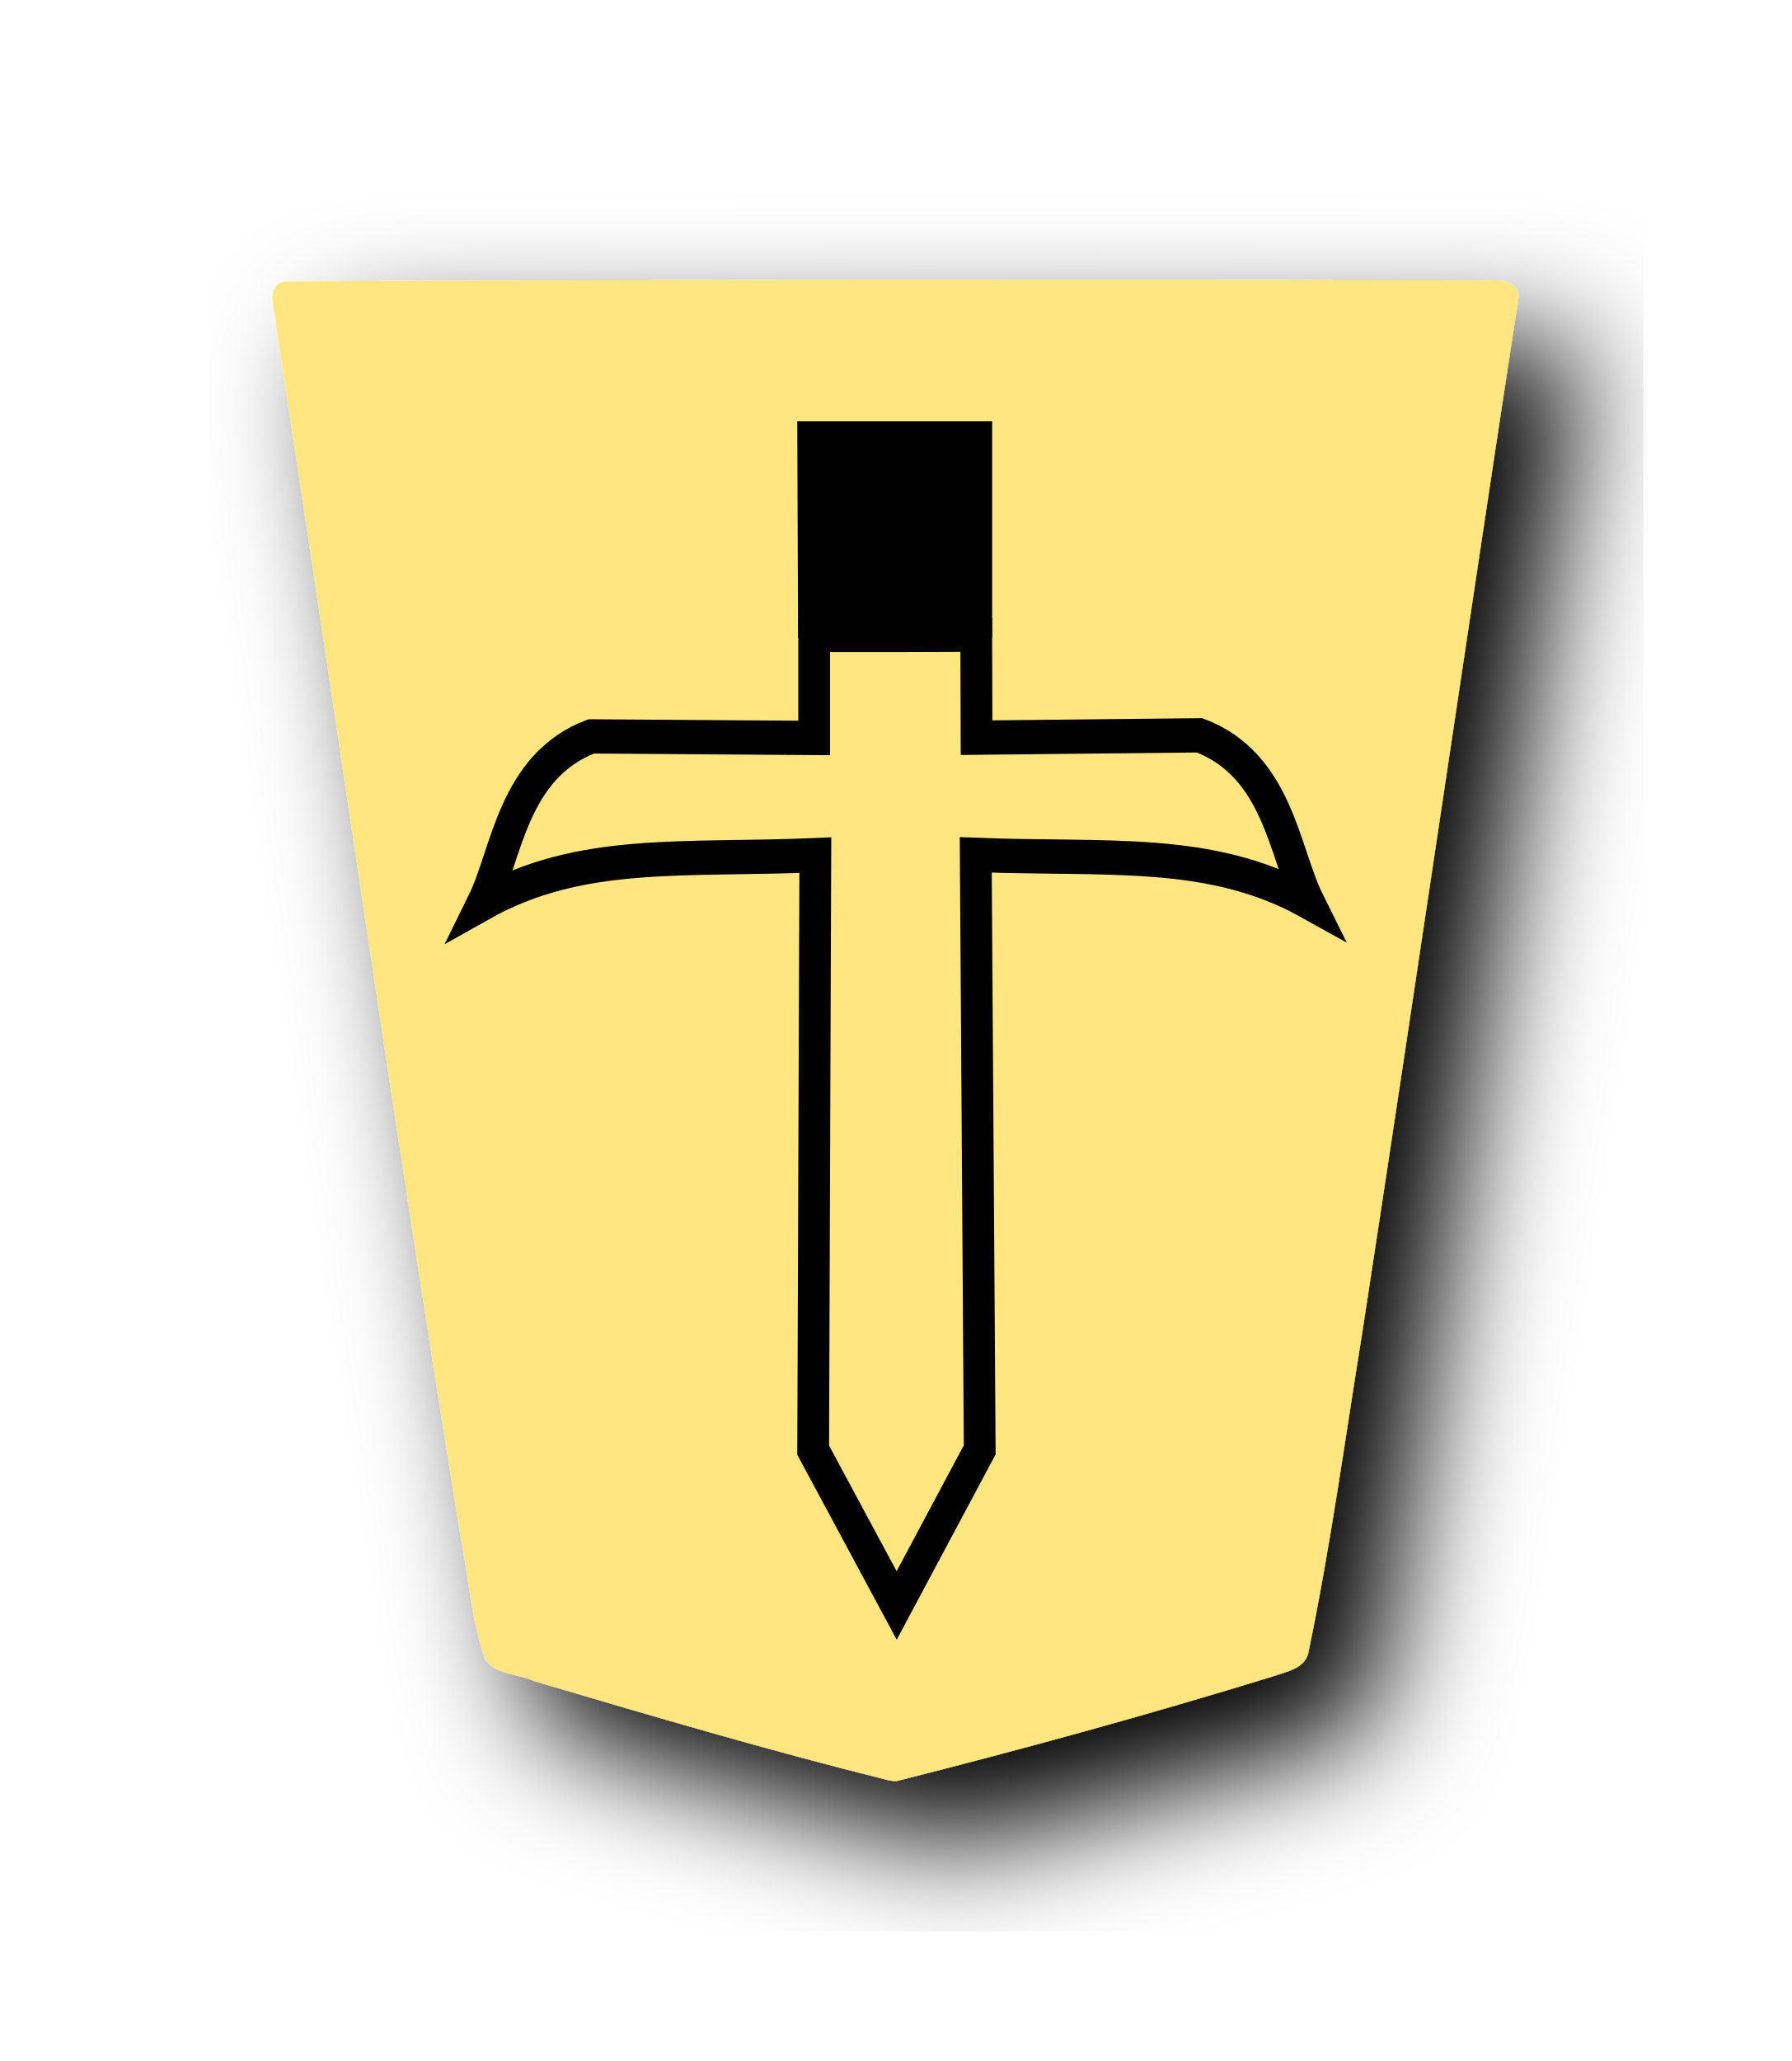
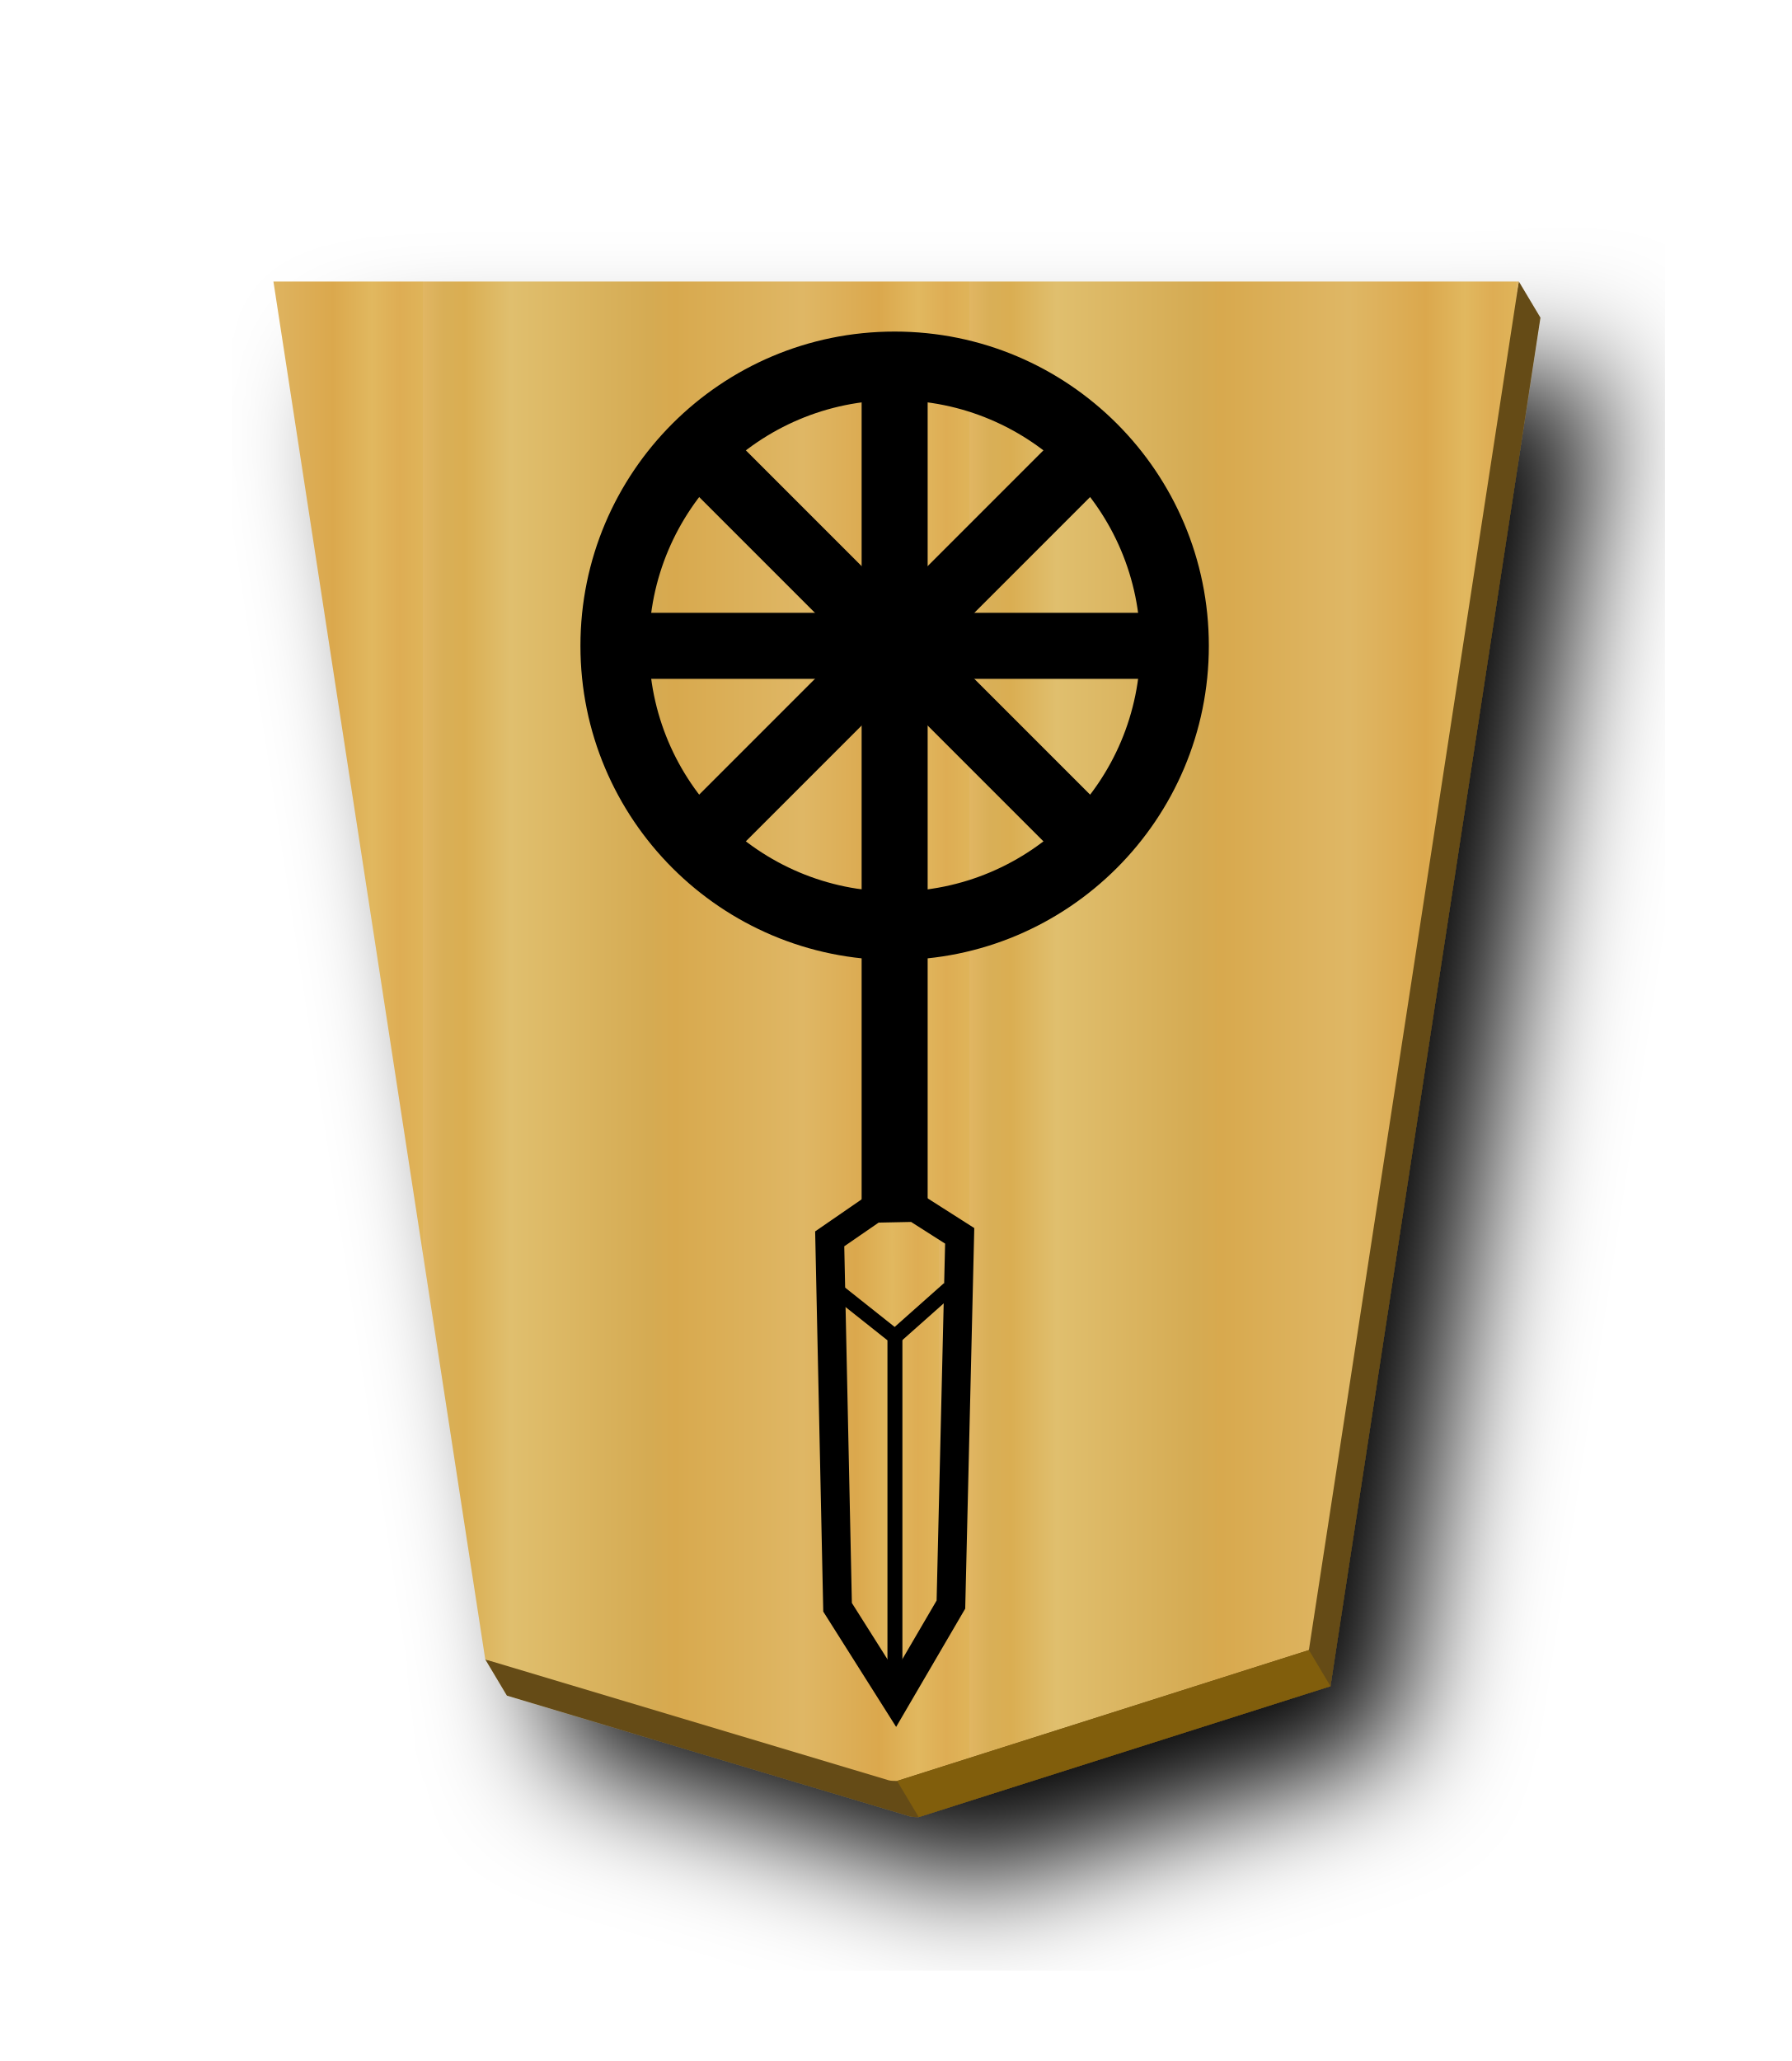
- <svg xmlns="http://www.w3.org/2000/svg" width="52.157" height="60" version="1.1" id="svg1717">
+ <svg xmlns="http://www.w3.org/2000/svg" xmlns:xlink="http://www.w3.org/1999/xlink" width="52.157" height="60" version="1.1" id="svg1717">
  <defs id="defs1721">
    <filter style="color-interpolation-filters:sRGB" id="filter1552">
      <feFlood flood-opacity="0.498" flood-color="rgb(0,0,0)" result="flood" id="feFlood1542" />
      <feComposite in="flood" in2="SourceGraphic" operator="in" result="composite1" id="feComposite1544" />
      <feGaussianBlur in="composite1" stdDeviation="2.5" result="blur" id="feGaussianBlur1546" />
      <feOffset dx="4.57967e-15" dy="4.41314e-15" result="offset" id="feOffset1548" />
      <feComposite in="SourceGraphic" in2="offset" operator="over" result="composite2" id="feComposite1550" />
    </filter>
    <filter style="color-interpolation-filters:sRGB" id="filter1540">
      <feFlood flood-opacity="0.498" flood-color="rgb(0,0,0)" result="flood" id="feFlood1530" />
      <feComposite in="flood" in2="SourceGraphic" operator="in" result="composite1" id="feComposite1532" />
      <feGaussianBlur in="composite1" stdDeviation="2.5" result="blur" id="feGaussianBlur1534" />
      <feOffset dx="4.57967e-15" dy="4.41314e-15" result="offset" id="feOffset1536" />
      <feComposite in="SourceGraphic" in2="offset" operator="over" result="composite2" id="feComposite1538" />
    </filter>
    <filter id="drop-shadow-9">
      <feGaussianBlur in="SourceAlpha" result="blur" stdDeviation="2" id="feGaussianBlur5056" />
      <feOffset result="offsetBlur" dx="2" dy="2" id="feOffset5058" />
      <feBlend in="SourceGraphic" in2="offsetBlur" mode="normal" id="feBlend5060" />
    </filter>
    <filter id="drop-shadow-2">
      <feGaussianBlur in="SourceAlpha" result="blur" stdDeviation="2" id="feGaussianBlur6807" />
      <feOffset result="offsetBlur" dx="2" dy="2" id="feOffset6809" />
      <feBlend in="SourceGraphic" in2="offsetBlur" mode="normal" id="feBlend6811" />
    </filter>
    <filter id="drop-shadow-2-8">
      <feGaussianBlur in="SourceAlpha" result="blur" stdDeviation="2" id="feGaussianBlur6807-2" />
      <feOffset result="offsetBlur" dx="2" dy="2" id="feOffset6809-8" />
      <feBlend in="SourceGraphic" in2="offsetBlur" mode="normal" id="feBlend6811-0" />
    </filter>
    <filter id="drop-shadow-6">
      <feGaussianBlur in="SourceAlpha" result="blur" stdDeviation="2" id="feGaussianBlur5056-9" />
      <feOffset result="offsetBlur" dx="2" dy="2" id="feOffset5058-0" />
      <feBlend in="SourceGraphic" in2="offsetBlur" mode="normal" id="feBlend5060-9" />
    </filter>
    <filter id="drop-shadow-27">
      <feGaussianBlur in="SourceAlpha" result="blur" stdDeviation="2" id="feGaussianBlur5056-5" />
      <feOffset result="offsetBlur" dx="2" dy="2" id="feOffset5058-6" />
      <feBlend in="SourceGraphic" in2="offsetBlur" mode="normal" id="feBlend5060-96" />
    </filter>
    <filter id="drop-shadow-2-88">
      <feGaussianBlur in="SourceAlpha" result="blur" stdDeviation="2" id="feGaussianBlur6807-1" />
      <feOffset result="offsetBlur" dx="2" dy="2" id="feOffset6809-5" />
      <feBlend in="SourceGraphic" in2="offsetBlur" mode="normal" id="feBlend6811-7" />
    </filter>
    <filter id="drop-shadow-2-6">
      <feGaussianBlur in="SourceAlpha" result="blur" stdDeviation="2" id="feGaussianBlur6807-4" />
      <feOffset result="offsetBlur" dx="2" dy="2" id="feOffset6809-6" />
      <feBlend in="SourceGraphic" in2="offsetBlur" mode="normal" id="feBlend6811-8" />
    </filter>
    <filter id="drop-shadow-62">
      <feGaussianBlur in="SourceAlpha" result="blur" stdDeviation="2" id="feGaussianBlur5056-7" />
      <feOffset result="offsetBlur" dx="2" dy="2" id="feOffset5058-9" />
      <feBlend in="SourceGraphic" in2="offsetBlur" mode="normal" id="feBlend5060-1" />
    </filter>
    <filter id="drop-shadow-1">
      <feGaussianBlur in="SourceAlpha" result="blur" stdDeviation="2" id="feGaussianBlur5056-0" />
      <feOffset result="offsetBlur" dx="2" dy="2" id="feOffset5058-7" />
      <feBlend in="SourceGraphic" in2="offsetBlur" mode="normal" id="feBlend5060-4" />
    </filter>
    <filter id="drop-shadow-2-67">
      <feGaussianBlur in="SourceAlpha" result="blur" stdDeviation="2" id="feGaussianBlur6807-7" />
      <feOffset result="offsetBlur" dx="2" dy="2" id="feOffset6809-4" />
      <feBlend in="SourceGraphic" in2="offsetBlur" mode="normal" id="feBlend6811-74" />
    </filter>
    <filter id="drop-shadow-2-86">
      <feGaussianBlur in="SourceAlpha" result="blur" stdDeviation="2" id="feGaussianBlur6807-6" />
      <feOffset result="offsetBlur" dx="2" dy="2" id="feOffset6809-9" />
      <feBlend in="SourceGraphic" in2="offsetBlur" mode="normal" id="feBlend6811-1" />
    </filter>
    <filter id="drop-shadow-22">
      <feGaussianBlur in="SourceAlpha" result="blur" stdDeviation="2" id="feGaussianBlur5056-0-5" />
      <feOffset result="offsetBlur" dx="2" dy="2" id="feOffset5058-0-0" />
      <feBlend in="SourceGraphic" in2="offsetBlur" mode="normal" id="feBlend5060-0" />
    </filter>
    <filter id="drop-shadow-2-8-6">
      <feGaussianBlur in="SourceAlpha" result="blur" stdDeviation="2" id="feGaussianBlur6807-40" />
      <feOffset result="offsetBlur" dx="2" dy="2" id="feOffset6809-4-3" />
      <feBlend in="SourceGraphic" in2="offsetBlur" mode="normal" id="feBlend6811-3" />
    </filter>
    <filter id="drop-shadow-5">
      <feGaussianBlur in="SourceAlpha" result="blur" stdDeviation="2" id="feGaussianBlur5056-6" />
      <feOffset result="offsetBlur" dx="2" dy="2" id="feOffset5058-2" />
      <feBlend in="SourceGraphic" in2="offsetBlur" mode="normal" id="feBlend5060-8" />
    </filter>
    <filter id="drop-shadow-5-9">
      <feGaussianBlur in="SourceAlpha" result="blur" stdDeviation="2" id="feGaussianBlur5056-6-0" />
      <feOffset result="offsetBlur" dx="2" dy="2" id="feOffset5058-2-0" />
      <feBlend in="SourceGraphic" in2="offsetBlur" mode="normal" id="feBlend5060-8-3" />
    </filter>
    <filter id="drop-shadow-2-84">
      <feGaussianBlur in="SourceAlpha" result="blur" stdDeviation="2" id="feGaussianBlur6807-9" />
      <feOffset result="offsetBlur" dx="2" dy="2" id="feOffset6809-5-9" />
      <feBlend in="SourceGraphic" in2="offsetBlur" mode="normal" id="feBlend6811-1-9" />
    </filter>
    <filter id="drop-shadow-2-84-4">
      <feGaussianBlur in="SourceAlpha" result="blur" stdDeviation="2" id="feGaussianBlur6807-9-5" />
      <feOffset result="offsetBlur" dx="2" dy="2" id="feOffset6809-5-7" />
      <feBlend in="SourceGraphic" in2="offsetBlur" mode="normal" id="feBlend6811-1-1" />
    </filter>
    <filter id="drop-shadow-5-1">
      <feGaussianBlur in="SourceAlpha" result="blur" stdDeviation="2" id="feGaussianBlur5056-6-9" />
      <feOffset result="offsetBlur" dx="2" dy="2" id="feOffset5058-2-6" />
      <feBlend in="SourceGraphic" in2="offsetBlur" mode="normal" id="feBlend5060-8-9" />
    </filter>
    <filter id="drop-shadow-5-1-3">
      <feGaussianBlur in="SourceAlpha" result="blur" stdDeviation="2" id="feGaussianBlur5056-6-9-6" />
      <feOffset result="offsetBlur" dx="2" dy="2" id="feOffset5058-2-6-1" />
      <feBlend in="SourceGraphic" in2="offsetBlur" mode="normal" id="feBlend5060-8-9-7" />
    </filter>
    <filter id="drop-shadow-2-84-1">
      <feGaussianBlur in="SourceAlpha" result="blur" stdDeviation="2" id="feGaussianBlur6807-9-0" />
      <feOffset result="offsetBlur" dx="2" dy="2" id="feOffset6809-5-3" />
      <feBlend in="SourceGraphic" in2="offsetBlur" mode="normal" id="feBlend6811-1-0" />
    </filter>
+     <filter id="drop-shadow-5-1-1">
+       <feGaussianBlur in="SourceAlpha" result="blur" stdDeviation="2" id="feGaussianBlur5056-6-9-2" />
+       <feOffset result="offsetBlur" dx="2" dy="2" id="feOffset5058-2-6-6" />
+       <feBlend in="SourceGraphic" in2="offsetBlur" mode="normal" id="feBlend5060-8-9-3" />
+     </filter>
+     <linearGradient id="linearGradient12530">
+       <stop style="stop-color:#dfb459;stop-opacity:1" offset="0" id="stop12526" />
+       <stop id="stop16843" offset="0.042" style="stop-color:#dead54;stop-opacity:1" />
+       <stop id="stop12556" offset="0.093" style="stop-color:#e1b85f;stop-opacity:1" />
+       <stop id="stop12532" offset="0.165" style="stop-color:#dba84d;stop-opacity:1" />
+       <stop style="stop-color:#dfb765;stop-opacity:1" offset="0.305" id="stop12564" />
+       <stop style="stop-color:#d8a94e;stop-opacity:1" offset="0.539" id="stop12558" />
+       <stop id="stop12562" offset="0.586" style="stop-color:#d5ab53;stop-opacity:1" />
+       <stop style="stop-color:#e0bf6e;stop-opacity:1" offset="0.84" id="stop12534" />
+       <stop id="stop16845" offset="0.924" style="stop-color:#daae52;stop-opacity:1" />
+       <stop id="stop12560" offset="0.962" style="stop-color:#d9af57;stop-opacity:1" />
+       <stop style="stop-color:#e1b663;stop-opacity:1" offset="1" id="stop12528" />
+     </linearGradient>
+     <filter id="drop-shadow-5-1-31">
+       <feGaussianBlur in="SourceAlpha" result="blur" stdDeviation="2" id="feGaussianBlur5056-6-9-4" />
+       <feOffset result="offsetBlur" dx="2" dy="2" id="feOffset5058-2-6-5" />
+       <feBlend in="SourceGraphic" in2="offsetBlur" mode="normal" id="feBlend5060-8-9-8" />
+     </filter>
+     <linearGradient xlink:href="#linearGradient12530" id="linearGradient2488" x1="104.094" y1="54.226" x2="152.758" y2="54.226" gradientUnits="userSpaceOnUse" />
+     <linearGradient xlink:href="#linearGradient12530" id="linearGradient2492" gradientUnits="userSpaceOnUse" x1="-57.446" y1="-2.331" x2="-39.653" y2="-2.331" spreadMethod="repeat" />
+     <filter id="drop-shadow-5-1-6">
+       <feGaussianBlur in="SourceAlpha" result="blur" stdDeviation="2" id="feGaussianBlur5056-6-9-0" />
+       <feOffset result="offsetBlur" dx="2" dy="2" id="feOffset5058-2-6-2" />
+       <feBlend in="SourceGraphic" in2="offsetBlur" mode="normal" id="feBlend5060-8-9-1" />
+     </filter>
+     <linearGradient xlink:href="#linearGradient12530" id="linearGradient68138" x1="214.813" y1="1248.905" x2="366.351" y2="1248.905" gradientUnits="userSpaceOnUse" spreadMethod="repeat" />
+     <filter id="drop-shadow-5-1-61">
+       <feGaussianBlur in="SourceAlpha" result="blur" stdDeviation="2" id="feGaussianBlur5056-6-9-5" />
+       <feOffset result="offsetBlur" dx="2" dy="2" id="feOffset5058-2-6-53" />
+       <feBlend in="SourceGraphic" in2="offsetBlur" mode="normal" id="feBlend5060-8-9-9" />
+     </filter>
  </defs>
  <filter id="drop-shadow">
    <feGaussianBlur in="SourceAlpha" result="blur" stdDeviation="2" id="feGaussianBlur1692" />
    <feOffset result="offsetBlur" dx="2" dy="2" id="feOffset1694" />
    <feBlend in="SourceGraphic" in2="offsetBlur" mode="normal" id="feBlend1696" />
  </filter>
  <g style="display:inline" id="g8422" transform="translate(-275.8711,-153.1411)">
-     <g id="g6832-4-7" transform="matrix(0.8941828,0,0,0.8941828,187.1271,134.674)" style="display:inline;filter:url(#drop-shadow-2-84-1);fill:#ffe680">
-       <g id="g6830-3-9" transform="rotate(180,45.5785,23.8125)" style="fill:#ffe680">
-         <path id="path6814-84-3" d="m -37.299,-31.01 c -4.096,1.034 -8.171,2.152 -12.208,3.395 -0.467,0.163 -1.13,0.263 -1.201,0.865 -0.709,3.416 -1.178,6.885 -1.737,10.331 -1.73,11.255 -3.378,22.528 -5.1,33.78 0.155,0.682 1.013,0.424 1.51,0.48 12.894,0.025 25.788,0.03 38.68,-0.033 0.672,-0.156 0.28,-0.952 0.279,-1.409 -2.011,-13.12 -3.876,-26.263 -5.998,-39.366 -0.277,-1.356 -0.348,-2.782 -0.816,-4.087 -0.347,-0.497 -1.073,-0.468 -1.588,-0.704 -3.832,-1.137 -7.673,-2.267 -11.55,-3.231 -0.09,-0.017 -0.18,-0.032 -0.271,-0.021 z" style="fill:#ffe680" />
+     <g style="display:inline;fill:#654b13;fill-opacity:1;filter:url(#drop-shadow-2-84-1)" transform="matrix(0.8941828,0,0,0.8941828,187.9361,136.0223)" id="g2498">
+       <g style="fill:#654b13;fill-opacity:1" transform="rotate(180,45.5785,23.8125)" id="g2496">
+         <path style="fill:#654b13;fill-opacity:1;stroke-width:0.894" d="M 44.223 8.195 L 44.012 9.248 L 8.59 9.248 L 14.613 48.424 L 14.129 48.309 L 14.758 49.363 L 26.506 52.881 C 26.589 52.904 26.678 52.895 26.748 52.9 L 38.738 49.09 L 44.852 9.248 L 44.223 8.195 z " transform="matrix(-1.11834,0,0,-1.11834,-7.184226,28.48035)" id="path2494" />
      </g>
    </g>
-     <g style="display:inline;fill:none;stroke-width:1.3;stroke-miterlimit:4;stroke-dasharray:none" transform="matrix(0.7388505,0,0,-0.7388505,-37.28125,241.8438)" id="g13503">
-       <path style="fill:none;stroke:#000000;stroke-width:4.653;stroke-linecap:butt;stroke-linejoin:miter;stroke-miterlimit:4;stroke-dasharray:none;stroke-opacity:1" d="m 645.089,84.101 -12.234,21.09 0.316,80.787 c -19.284,-0.766 -34.386,0.916 -48.747,-6.563 3.564,6.708 4.409,18.63 15.91,22.692 l 32.667,-0.213 v 13.975 h 11.874 l 11.874,0.039 0.045,-13.975 32.667,0.319 c 11.514,-4.025 12.398,-15.944 15.984,-22.641 -14.386,7.432 -29.482,5.701 -48.768,6.405 l 0.579,-80.785 z" id="path13499" transform="matrix(0.268966,0,0,0.2901787,285.6656,32.39272)" />
-       <path style="fill:#000000;stroke:#000000;stroke-width:1.3;stroke-linecap:butt;stroke-linejoin:miter;stroke-miterlimit:4;stroke-dasharray:none;stroke-opacity:1" d="m 455.935,95.564 -0.027,7.241 6.377,1e-5 v -7.218 z" id="path13501" />
+     <g id="g6832-4-7" transform="matrix(0.8941828,0,0,0.8941828,187.1271,134.674)" style="display:inline;fill-opacity:1;fill:url(#linearGradient2488)">
+       <g id="g6830-3-9" transform="rotate(180,45.5785,23.8125)" style="fill-opacity:1;fill:url(#linearGradient2488);">
+         <path id="path6814-84-3" d="m -37.299,-31.01 -13.409,4.26 -6.837,44.558 40.553,5e-6 -6.898,-44.862 -13.138,-3.935 c -0.093,-0.026 -0.193,-0.015 -0.271,-0.021 z" style="fill:url(#linearGradient2492);fill-opacity:1;" />
+       </g>
+     </g>
+     <path style="fill:#815e0c;stroke:none;stroke-width:1px;stroke-linecap:butt;stroke-linejoin:miter;stroke-opacity:1;fill-opacity:1" d="m 301.991,204.988 0.629,1.053 11.99,-3.811 -0.629,-1.052 z" id="path2523" />
+     <g id="g12498" transform="matrix(-1.088573,0,0,-1.088573,330.3079,214.8816)">
+       <g transform="translate(-0.5084747,-2.894278)" id="g2231">
+         <g id="g4641-21" style="display:inline;opacity:1;stroke:#000000;stroke-width:4.938;stroke-miterlimit:4;stroke-dasharray:none;stroke-opacity:1" transform="matrix(0.08856987,0,0,0.08856987,-7.037571,-90.04792)">
+           <g id="g4612-8" style="stroke:#000000;stroke-width:4.938;stroke-miterlimit:4;stroke-dasharray:none;stroke-opacity:1">
+             <path style="fill:#000000;stroke:#000000;stroke-width:4.938;stroke-linecap:butt;stroke-linejoin:miter;stroke-miterlimit:4;stroke-dasharray:none;stroke-opacity:1" d="m 372.139,1585.471 v -265.45 h 15 v 265.45 z" id="path3087-3" />
+           </g>
+           <g id="g4620-4" style="stroke:#000000;stroke-width:4.938;stroke-miterlimit:4;stroke-dasharray:none;stroke-opacity:1">
+             <g id="g2267">
+               <path id="path3091-4" d="m 373.444,1325.142 -13.451,-8.571 2.652,-111.341 16.687,-28.568 17.542,27.755 2.373,111.247 -13.382,9.223 z" style="display:inline;opacity:1;fill:url(#linearGradient68138);fill-opacity:1;stroke:#000000;stroke-width:8.694;stroke-linecap:butt;stroke-linejoin:miter;stroke-miterlimit:4;stroke-dasharray:none;stroke-opacity:1" />
+               <path id="path4614-5" d="m 379.551,1181.017 v 105.098 l 16.535,13.127" style="fill:none;stroke:#000000;stroke-width:4.516;stroke-linecap:butt;stroke-linejoin:miter;stroke-miterlimit:4;stroke-dasharray:none;stroke-opacity:1" />
+               <path id="path4616-8" d="m 379.551,1286.116 -16.317,14.496" style="fill:none;stroke:#000000;stroke-width:4.516;stroke-linecap:butt;stroke-linejoin:miter;stroke-miterlimit:4;stroke-dasharray:none;stroke-opacity:1" />
+             </g>
+           </g>
+         </g>
+         <g id="g2261">
+           <path id="path3087-3-8" d="m 19.295,41.675 h 14.583 v 1.329 H 19.295 Z" style="display:inline;opacity:1;fill:#000000;stroke:#000000;stroke-width:0.437;stroke-linecap:butt;stroke-linejoin:miter;stroke-miterlimit:4;stroke-dasharray:none;stroke-opacity:1" />
+           <path id="path2168" d="m 26.587,33.936 a 8.403,8.403 0 0 0 -8.404,8.404 8.403,8.403 0 0 0 8.404,8.404 8.403,8.403 0 0 0 8.404,-8.404 8.403,8.403 0 0 0 -8.404,-8.404 z m 0,1.832 a 6.571,6.571 0 0 1 6.57,6.571 6.571,6.571 0 0 1 -6.57,6.57 6.571,6.571 0 0 1 -6.571,-6.57 6.571,6.571 0 0 1 6.571,-6.571 z" style="opacity:1;fill:#000000;fill-opacity:1;stroke:none;stroke-width:0.445;stroke-linecap:square;stroke-linejoin:miter;stroke-miterlimit:4;stroke-dasharray:none;stroke-opacity:1;paint-order:normal" />
+         </g>
+       </g>
+       <path style="display:inline;opacity:1;fill:#000000;stroke:#000000;stroke-width:0.437;stroke-linecap:butt;stroke-linejoin:miter;stroke-miterlimit:4;stroke-dasharray:none;stroke-opacity:1" d="M 20.453,44.131 30.765,33.819 31.704,34.759 21.392,45.071 Z" id="path2190" />
+       <path id="path2192" d="M 21.392,33.819 31.704,44.131 30.765,45.071 20.453,34.759 Z" style="display:inline;opacity:1;fill:#000000;stroke:#000000;stroke-width:0.437;stroke-linecap:butt;stroke-linejoin:miter;stroke-miterlimit:4;stroke-dasharray:none;stroke-opacity:1" />
    </g>
  </g>
</svg>
